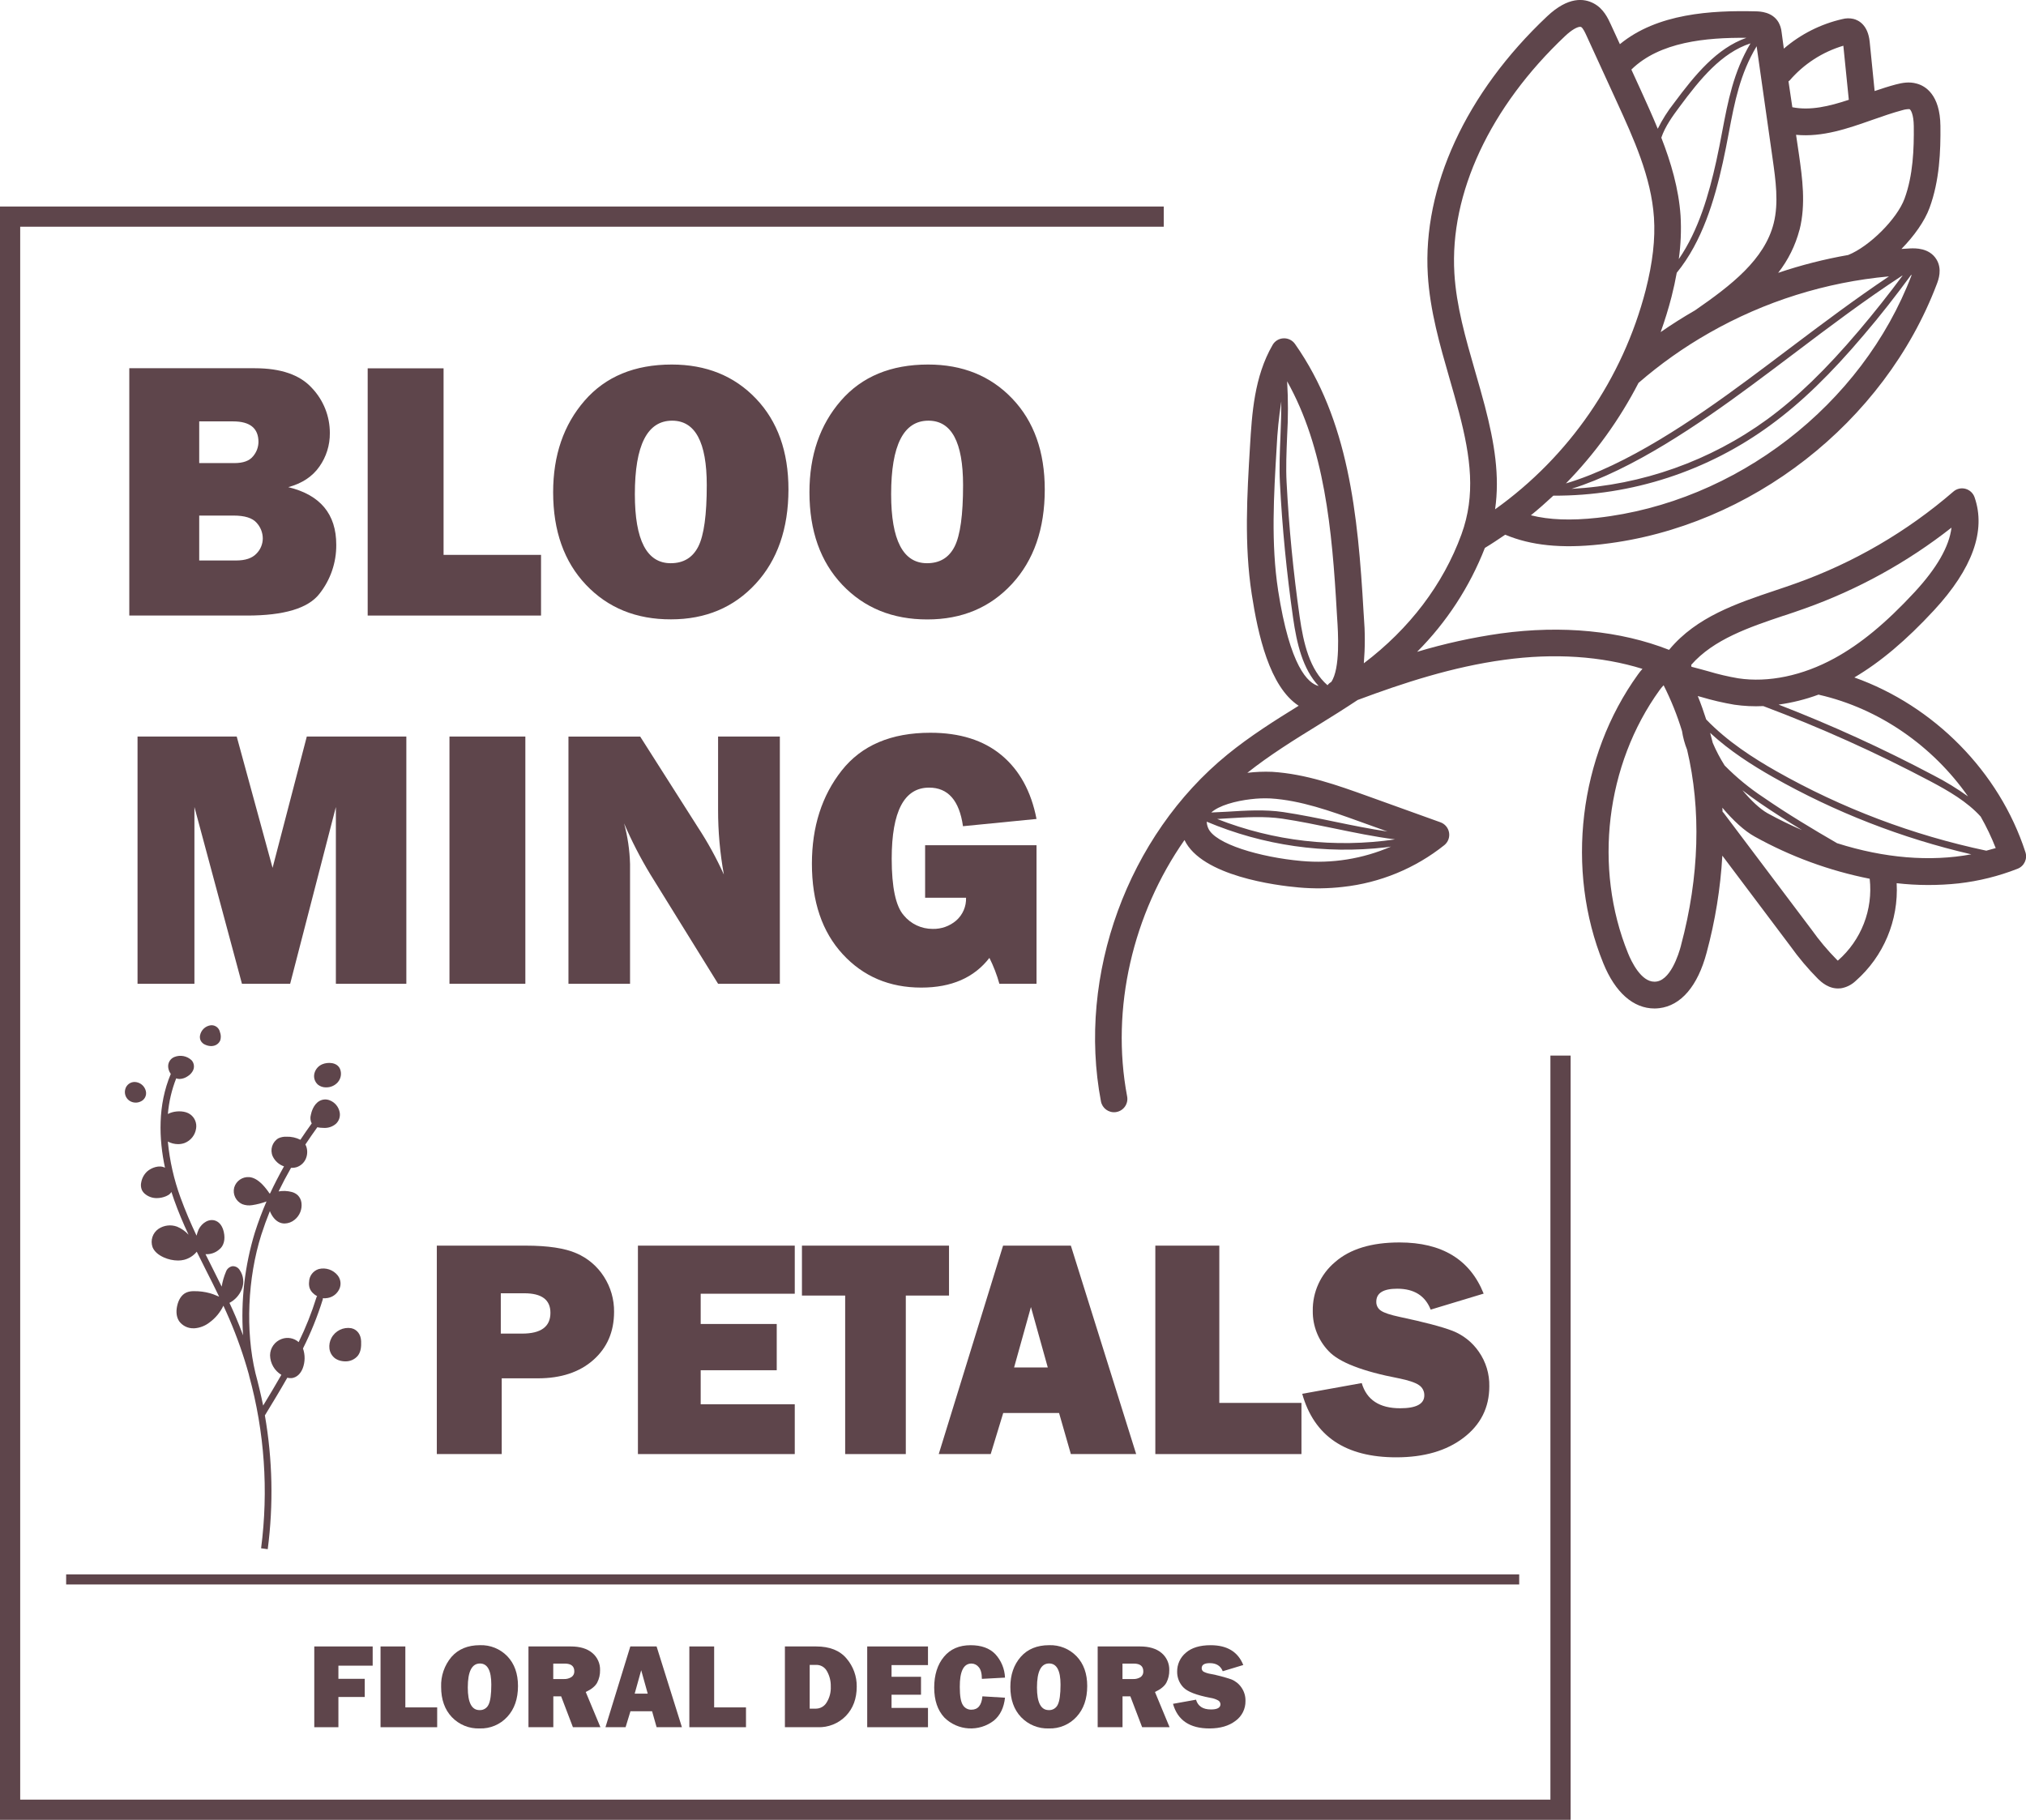
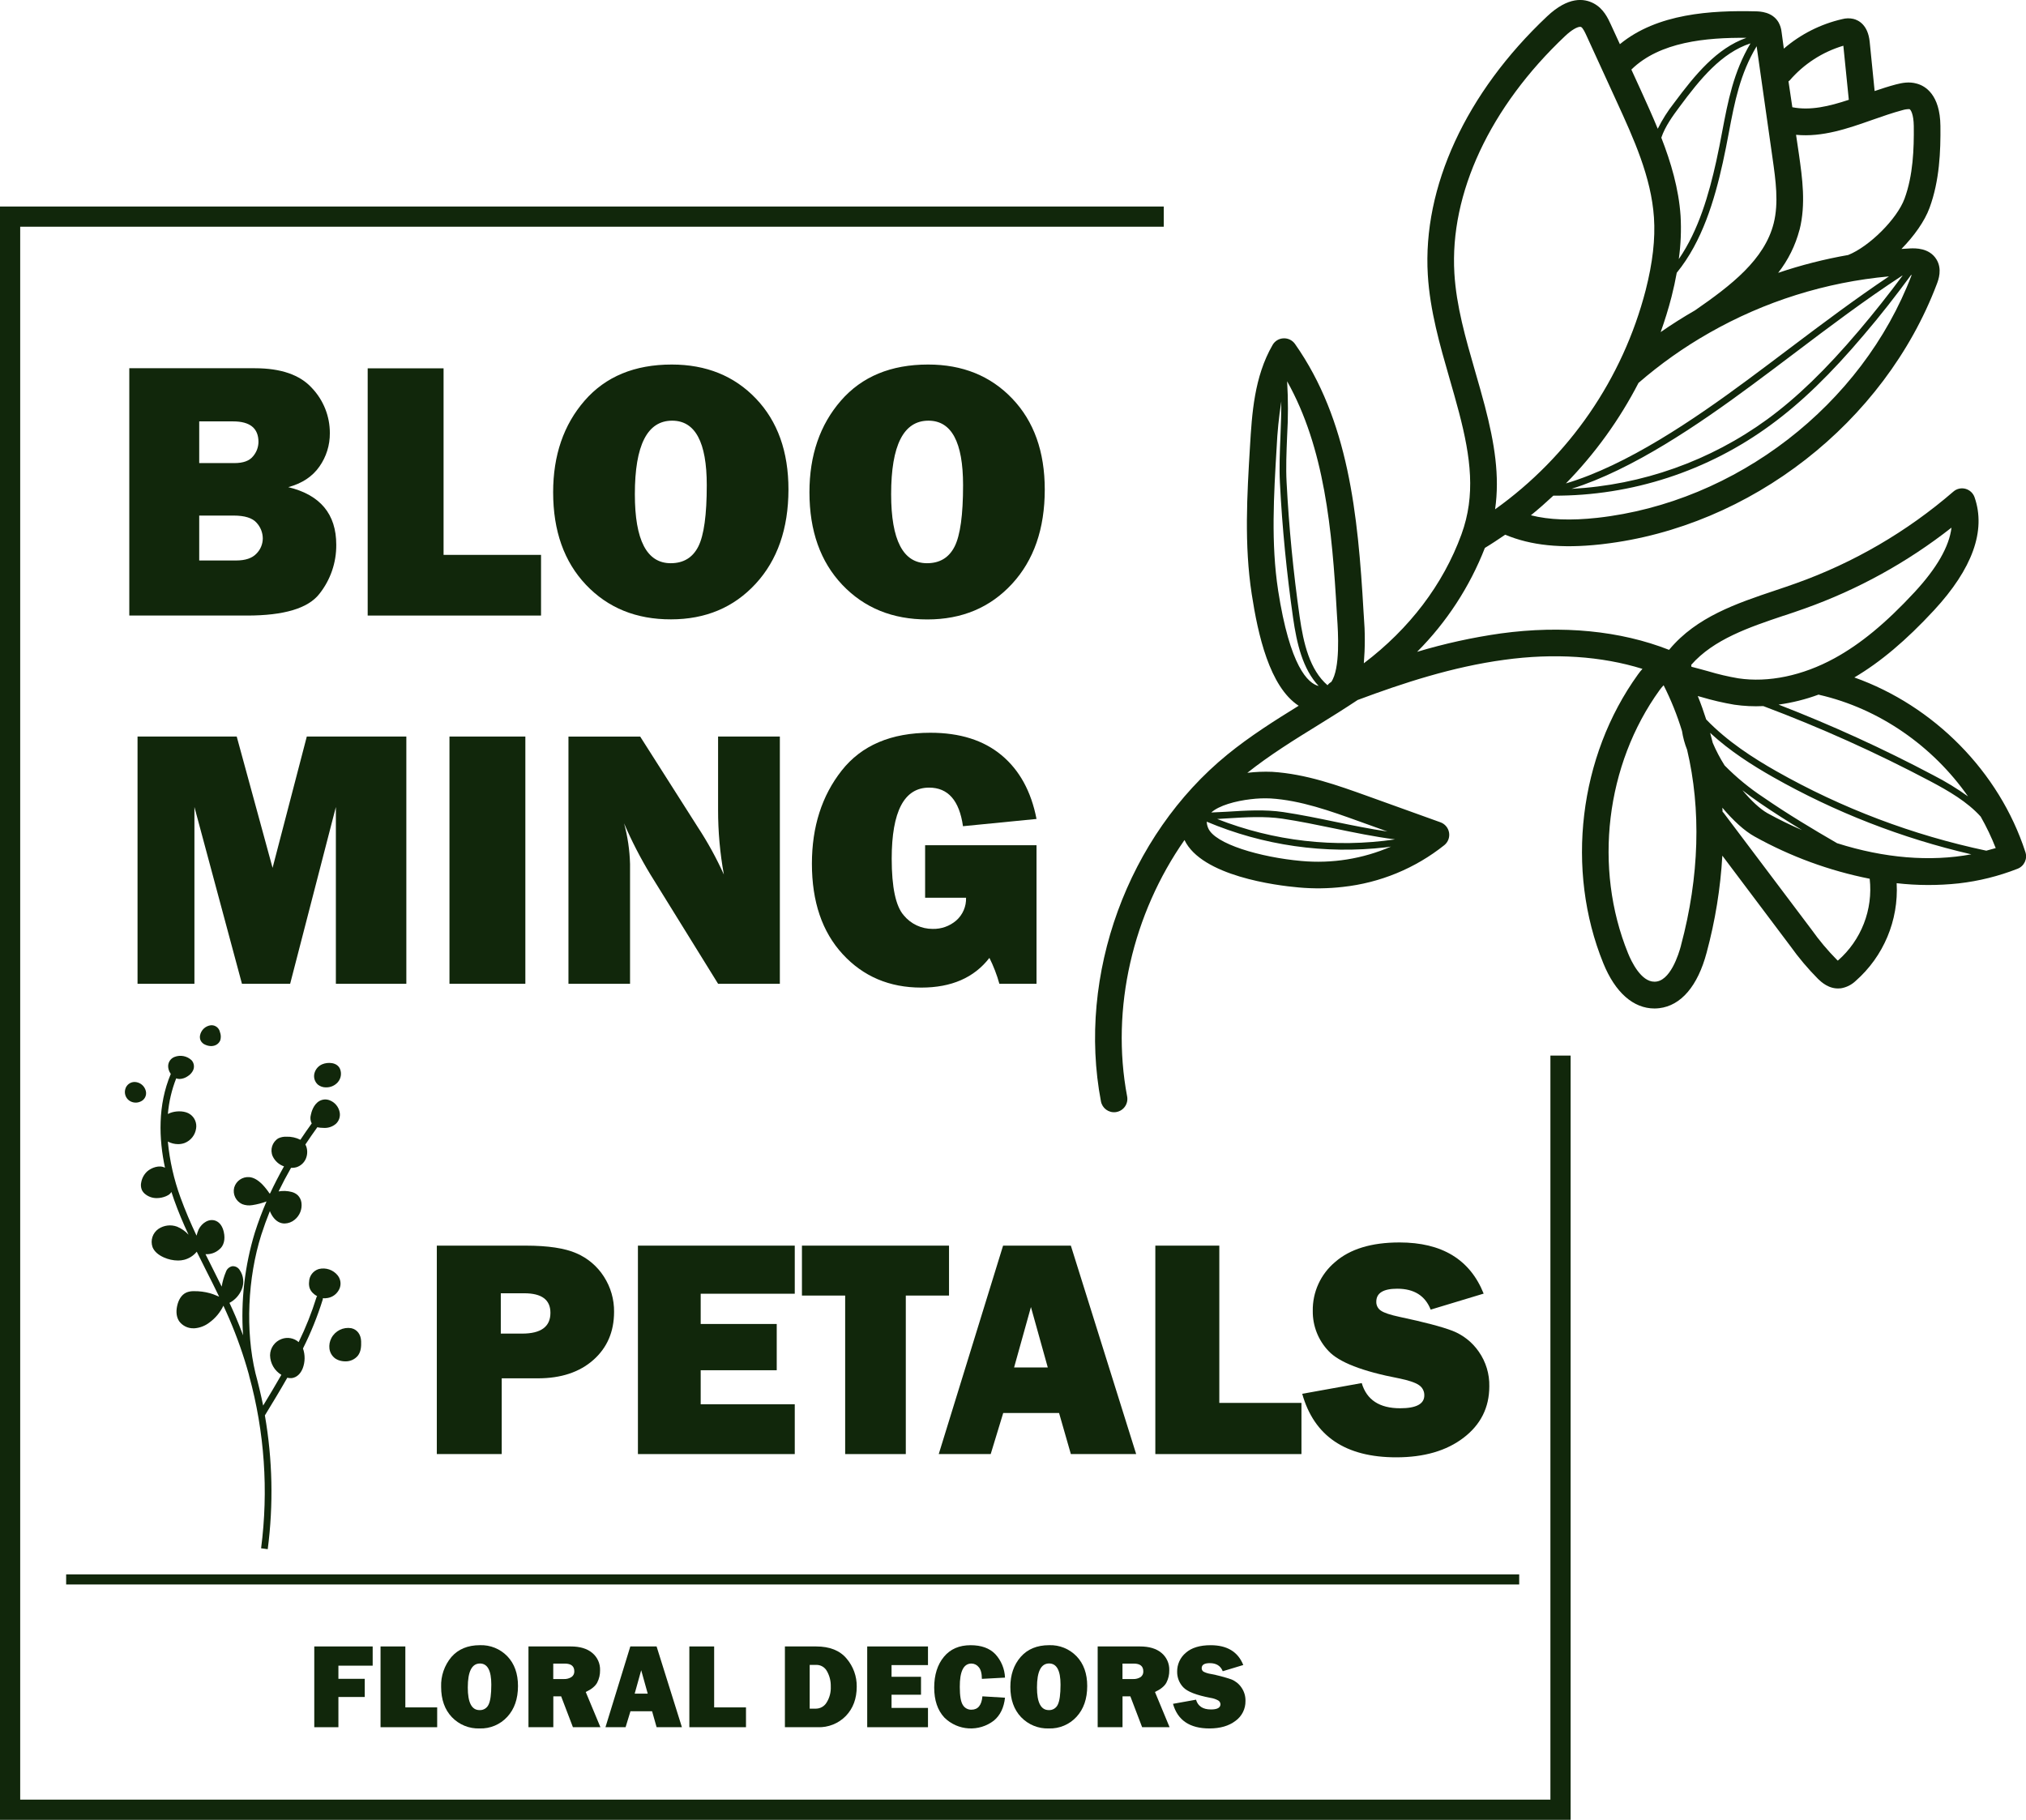
<svg xmlns="http://www.w3.org/2000/svg" viewBox="0 0 896.78 805.59">
  <defs>
-     <style>.cls-1{fill:#5E454B;}</style>
+     <style>.cls-1{fill:#11270b;}</style>
  </defs>
  <g id="Layer_2" data-name="Layer 2">
    <g id="Object">
      <path class="cls-1" d="M896.49,377.13c-11.56-35.59-40.53-64.72-75.69-77.24,11.56-6.83,22.85-16.34,35.27-29.74,17-18.39,23.08-35.22,17.95-50a5.9,5.9,0,0,0-4-3.76,5.83,5.83,0,0,0-5.39,1.23,218.85,218.85,0,0,1-69.72,40.62c-3,1.07-6,2.1-9.11,3.13-17.12,5.75-34.81,11.7-46.82,26.08l-.18.23c-21.57-8.47-47.26-11-74.54-7.27a251.35,251.35,0,0,0-37,8.14,134.27,134.27,0,0,0,30-46c3.06-1.85,6-3.82,9-5.85,11.42,4.78,24.84,6.17,42.1,4.29l1.26-.15c65.19-7.6,124.44-53.72,147.7-115.13.68-1.79,2.48-6.55-.17-10.88-3.17-5.16-9.43-4.94-11.5-4.87-1.33.06-2.64.17-4,.24,5.61-5.73,10.25-12.25,12.43-18.17,4.46-12.13,4.94-25.16,4.82-36.29C858.74,41.92,852.23,38,848.37,37c-3.27-.93-6.33-.36-9.17.38-3.14.83-6.28,1.85-9.42,2.92L827.59,18.5c-.76-7.44-4.84-9.54-7.19-10.13a10.23,10.23,0,0,0-4.95.09,60.2,60.2,0,0,0-25.86,13.07l-1-7.37a11.14,11.14,0,0,0-1.38-4.34c-2.76-4.62-8.22-4.75-10-4.8-19.72-.48-43.66.91-60.19,14.54l-4-8.7c-1.28-2.78-3.21-7-7.52-9.32s-11.32-3.16-20.72,5.72C648.89,41.09,629.66,82.79,632,121.65c.95,15.89,5.37,31.18,9.64,46,1.44,5,2.88,10,4.19,15,5.19,19.84,7.36,36.59,1.1,53.79l-.06.18c-8.1,22.16-23,41.71-43.19,57a126.91,126.91,0,0,0,0-20.82l-.13-2c-2.47-43.25-6.65-84.86-30.33-118.53a5.88,5.88,0,0,0-5.08-2.5,5.82,5.82,0,0,0-4.85,2.94c-8.15,14.1-9.13,30.48-10,44.92C552,219,550.69,241.1,554.06,263c2.75,17.89,7.86,41,20.78,49.42C564.18,319,553.29,325.88,543.32,334c-44.12,35.94-66.64,97.65-56,153.56a5.9,5.9,0,0,0,6.47,4.76l.42-.07a5.89,5.89,0,0,0,4.7-6.89c-7.38-39,2.6-80.92,25.39-113.5,7.62,15.93,40.53,20.13,50.64,21a95.13,95.13,0,0,0,19.47-.25,87.09,87.09,0,0,0,44.93-18.51A5.89,5.89,0,0,0,637.57,364L605.5,352.46c-13.48-4.84-27.41-9.85-42.39-10.79a67.88,67.88,0,0,0-11,.44c9.82-7.81,20.78-14.62,31.43-21.18,5.86-3.61,11.68-7.27,17.42-11.07,20.34-7.6,42.1-14.69,64.83-17.77,22.17-3.06,43.12-1.63,61.22,4a25.78,25.78,0,0,0-2,2.49c-26.14,36.25-32.16,86.44-15.32,127.85,5.25,12.91,13.29,20,22.65,20a20.57,20.57,0,0,0,2.09-.13c9.63-1.12,17.06-9.78,21-24.65a211.08,211.08,0,0,0,6.94-42.87l30.08,40a117.77,117.77,0,0,0,12.34,14.62c1.32,1.25,4.8,4.59,9.67,4.12l.25,0a12.38,12.38,0,0,0,6.64-3.26,53.66,53.66,0,0,0,18.18-43.29,124.45,124.45,0,0,0,27.48.08,103.57,103.57,0,0,0,26-6.46A5.91,5.91,0,0,0,896.49,377.13ZM845.9,121.74h.27C824.23,179.35,768.36,222.42,707,229.23c-11.7,1.27-21.25.92-29.37-1.13,3.42-2.77,6.72-5.68,9.93-8.68a161.29,161.29,0,0,0,96.47-31.5c13.26-9.71,26.3-22.32,41-39.7C832.34,139.69,839.27,130.78,845.9,121.74ZM842,122h.15c-6.17,8.32-12.64,16.49-19.31,24.35-14.58,17.2-27.46,29.66-40.53,39.23a161.82,161.82,0,0,1-86.71,30.82c26.93-8.44,56.18-28.42,79.57-45.72,6.43-4.75,12.7-9.48,18.9-14.16C810.09,144.4,825.31,132.92,842,122ZM693.13,214a185.17,185.17,0,0,0,32.16-44.55s.06,0,.09-.05a194.17,194.17,0,0,1,30.83-21.83,2.29,2.29,0,0,0,.27-.14l.11-.08a196.57,196.57,0,0,1,79.53-25c-15.1,10.14-29.16,20.68-43.8,31.73-6.2,4.68-12.46,9.41-18.88,14.15C749.76,185.77,720.06,206,693.13,214Zm99-178.35a50.24,50.24,0,0,1,23.8-15.41l2.42,23.94c-8.68,2.87-17,4.87-25,3.29L791.65,36A4.17,4.17,0,0,0,792.1,35.66Zm4.42,66.08c2.86-11.37,1.2-23-.26-33.31L795,59.68c11.7,1.13,22.89-2.79,33.75-6.61,4.48-1.57,9-3.15,13.43-4.33a10.25,10.25,0,0,1,3-.44c.58.17,1.87,2.29,1.93,7.53.11,10.07-.29,21.76-4.09,32.1-3.31,9-15.56,21.19-24.94,24.95a209.21,209.21,0,0,0-31,7.9A52.48,52.48,0,0,0,796.52,101.74Zm-19-81.24,7.05,49.59c1.37,9.66,2.79,19.65.5,28.76-4.05,16.07-18.75,27.43-34.84,38.56q-7.79,4.47-15.19,9.61c1.83-5.13,3.45-10.34,4.81-15.63.94-3.68,1.69-7.2,2.31-10.64,11.3-13.83,16.7-32.14,20.4-48.82,1-4.49,1.83-8.84,2.63-13.07C767.84,44.92,770.22,32.73,777.53,20.5ZM762.3,58.31c-.8,4.2-1.61,8.52-2.61,13-3.25,14.66-7.8,30.6-16.6,43.39a97.79,97.79,0,0,0,.79-19.19c-.82-12-4.26-23.63-8.52-34.57,1.71-5.06,5.11-9.68,8-13.57,9.25-12.51,18.66-24,31.47-28.17C767.32,31.85,764.87,44.73,762.3,58.31ZM773,16.75c-13.1,4.62-22.64,16.24-32,28.84A65.27,65.27,0,0,0,733.78,57c-2.41-5.87-5-11.55-7.47-17l-4.21-9.2C734.59,18.52,755.15,16.58,773,16.75ZM643.76,121c-2.12-35.37,15.77-73.68,49.08-105.11,3-2.81,5.17-3.85,6.32-4a1.24,1.24,0,0,1,.71.07c.83.44,1.84,2.66,2.38,3.84L715.58,44.9c7.53,16.45,15.32,33.46,16.52,51.38.64,9.51-.56,20-3.67,32.18a172.25,172.25,0,0,1-66.65,97c2.13-14.73-.26-29.36-4.55-45.79-1.34-5.11-2.81-10.2-4.28-15.29C648.67,149.52,644.63,135.53,643.76,121ZM576,381.13c-18.07-1.62-38.44-7.53-41.25-14.64a7.74,7.74,0,0,1-.61-2.75,157.42,157.42,0,0,0,79.29,11.35c.77-.09,1.53-.23,2.29-.33A81,81,0,0,1,576,381.13Zm-37.19-18.59c1.52-.08,3-.18,4.57-.28,8-.5,16.38-1,24.21.14,7.66,1.15,15.4,2.75,22.89,4.3,8.84,1.83,17.89,3.71,27,4.88A154,154,0,0,1,538.76,362.54Zm14.92-8.76a50.85,50.85,0,0,1,8.69-.33c13.31.83,26.44,5.55,39.13,10.12l12.58,4.52c-7.77-1.16-15.5-2.71-23.05-4.28s-15.31-3.17-23-4.32c-8.14-1.22-16.63-.69-24.84-.17-2.38.15-4.73.24-7.09.35C539.54,356.58,546.85,354.57,553.68,353.78Zm12-92.53c-3.18-20.7-1.89-42.21-.65-63a187.15,187.15,0,0,1,2.07-20.56c0,5-.16,10.16-.37,15.22-.29,6.94-.58,14.12-.24,20.71,1,20,3,40.11,5.82,59.88,1.63,11.37,4.25,22.65,11.33,30.18C579,302.51,571,295.27,565.72,261.25Zm23.54,40.63a5.58,5.58,0,0,0-1.67,1.45c-7.88-6.83-10.63-18.49-12.32-30.27-2.81-19.68-4.76-39.75-5.79-59.62-.34-6.45-.06-13.24.24-20.42a206.19,206.19,0,0,0,0-24.23c16.51,29.47,19.91,65.34,22,102.57l.13,2.1C592.3,279.81,593.32,296,589.26,301.88Zm281.87,50.69a119.5,119.5,0,0,0-15.33-9.37,639,639,0,0,0-68.55-31.29A83.85,83.85,0,0,0,805,307.47c.08,0,.14.08.23.1C831.85,313.66,855.56,330.29,871.13,352.57Zm-81.61-80c3.14-1.05,6.26-2.1,9.32-3.2a230.09,230.09,0,0,0,64.95-35.8c-1,8.37-6.51,17.94-16.38,28.6-12.66,13.66-23.93,22.95-35.46,29.25-14.11,7.71-29.23,10.86-42.57,8.85a111,111,0,0,1-13.24-3.11c-2.44-.67-4.93-1.36-7.46-2a6,6,0,0,0-.09-.85C758.51,283,774.27,277.67,789.52,272.54Zm-45.46,146c-1,3.75-4.79,16.13-11.78,16-5.89,0-10.13-8.81-11.67-12.61-15.34-37.74-9.87-83.47,14-116.51a22.19,22.19,0,0,1,1.76-2.1,127.93,127.93,0,0,1,8.13,20.23,37.77,37.77,0,0,0,2.26,8.32C753,358.16,752.25,388,744.06,418.53Zm69.45,6.7c-.15-.13-.33-.28-.53-.48a107.78,107.78,0,0,1-11.07-13.19l-39.08-51.89c-.1-.13-.25-.2-.36-.32,0-.61-.07-1.23-.1-1.84,4.71,5.6,9.74,10.27,14.28,12.77A174.48,174.48,0,0,0,827.59,389,41.84,41.84,0,0,1,813.51,425.23Zm-42.32-75.51c2.54,2,5.12,3.87,7.7,5.65,6.11,4.21,12.41,8.19,18.76,12.06-5.12-2.21-10.22-4.69-15.31-7.49C779,358.09,775,354.3,771.19,349.72Zm42.09,23.58c-11.08-6.41-22.15-13.07-32.71-20.35a106.21,106.21,0,0,1-17.2-14.14,70.13,70.13,0,0,1-5.25-10c-.37-1.49-.76-3-1.16-4.43,8.84,8.16,18.93,14.51,27.79,19.54a327.91,327.91,0,0,0,87.8,34.23C854.34,381.57,834,379.88,813.28,373.3Zm66,3.25a324.76,324.76,0,0,1-93.07-35.24c-10-5.68-21.59-13.07-31-22.87-1.13-3.51-2.35-7-3.73-10.36l1.53.42a123.43,123.43,0,0,0,14.63,3.41,66.87,66.87,0,0,0,12.86.62,638.41,638.41,0,0,1,73.93,33.27c8.14,4.32,16.36,9.08,22.29,15.66a107.79,107.79,0,0,1,6.65,13.93C882,375.82,880.64,376.18,879.28,376.55Z" />
      <rect class="cls-1" x="29.28" y="696.94" width="643.17" height="4.47" />
      <path class="cls-1" d="M144.25,574.67a6.91,6.91,0,0,0,5.49-3.22,5.8,5.8,0,0,0-.24-6.83,8.21,8.21,0,0,0-8.37-2.86,6.06,6.06,0,0,0-4.31,5.66,6.55,6.55,0,0,0,.24,2.78,5.77,5.77,0,0,0,1.39,2.16,7.73,7.73,0,0,0,1.94,1.43,1.32,1.32,0,0,0-.33.56,139.09,139.09,0,0,1-7.86,19.77,7.45,7.45,0,0,0-7.53-1.39,7.75,7.75,0,0,0-5.13,7.22,10.36,10.36,0,0,0,5,8.66c-2.62,4.6-5.34,9.12-8.06,13.6Q115,615,113.07,607.86c-4.47-18.69-3.48-42.11,2.59-61.26q1.68-5.25,3.8-10.48c.09.23.16.45.27.67,1.17,2.5,2.82,4.1,4.77,4.63a5.67,5.67,0,0,0,1.48.19,7.14,7.14,0,0,0,4.45-1.67,8.28,8.28,0,0,0,3-7.55,5.77,5.77,0,0,0-1.64-3.31,6.34,6.34,0,0,0-2.64-1.42,13.5,13.5,0,0,0-5.84-.25q2.52-5.2,5.51-10.43l.4,0a7.11,7.11,0,0,0,1.94-.26,6.77,6.77,0,0,0,4.08-3.49,7.6,7.6,0,0,0,.49-5.2,5.27,5.27,0,0,0-.56-1.38q2.52-3.81,5.3-7.66a8.88,8.88,0,0,0,1.42.23,13.66,13.66,0,0,0,1.4.07,7.55,7.55,0,0,0,5.41-1.82,5.52,5.52,0,0,0,1.63-5.21,7.09,7.09,0,0,0-4.34-5.16,5.29,5.29,0,0,0-4.56.26c-2.75,1.54-3.63,5.09-3.83,6.14h0a5.16,5.16,0,0,0,.36,3.78l0,.06q-2.61,3.61-5,7.21a12.65,12.65,0,0,0-6.13-1.36h0a7.7,7.7,0,0,0-3.64.72,6.32,6.32,0,0,0-2.48,7.95,8.61,8.61,0,0,0,5,4.46q-3.37,6-6.14,11.93h0l-.26.08a28.8,28.8,0,0,0-3.17-4h0c-2-2-3.84-3.07-5.78-3.25a6.43,6.43,0,0,0-6.7,4.62,6.36,6.36,0,0,0,3.55,7.34,8.42,8.42,0,0,0,4.48.44,31.64,31.64,0,0,0,6.28-1.63,146.28,146.28,0,0,0-5.17,13.78,126.46,126.46,0,0,0-5.21,45.49c-1.06-2.84-2.17-5.67-3.37-8.47-.85-2-1.74-3.94-2.65-5.9a11.76,11.76,0,0,0,5.43-6,9,9,0,0,0-.87-8.49,3.56,3.56,0,0,0-3.24-1.75,3.72,3.72,0,0,0-2.88,2.48,27.94,27.94,0,0,0-1.88,6.56c-1.43-2.92-2.88-5.82-4.32-8.67q-1.42-2.82-2.85-5.69a8.38,8.38,0,0,0,6.1-2.1c2-1.55,2.75-4.44,2-7.71-.55-2.47-1.74-4.17-3.45-4.91-3-1.29-6.25.89-7.67,3.74A17.32,17.32,0,0,0,87,547c-2.6-5.51-5-11.11-7.08-16.81a100,100,0,0,1-5.63-24.86,9.62,9.62,0,0,0,4.53,1.15,8.42,8.42,0,0,0,2.92-.51,8.12,8.12,0,0,0,5.06-6.41,6.4,6.4,0,0,0-2.59-6.26c-2.15-1.57-5.59-1.59-8-.92a9.29,9.29,0,0,0-1.9.75A55.56,55.56,0,0,1,78,477.36a4.15,4.15,0,0,0,1.45.28,6.76,6.76,0,0,0,3.76-1.31,6.08,6.08,0,0,0,1.94-1.95,4.11,4.11,0,0,0-.31-5,7.2,7.2,0,0,0-7.6-1.5,4.39,4.39,0,0,0-2.78,4.61,5.84,5.84,0,0,0,.88,2.51c.08.14.17.26.26.39-5.85,13.86-5.29,28.75-2.57,41.54-2.55-1.39-6.11.06-7.84,1.59a8.68,8.68,0,0,0-2.65,4.72,5.6,5.6,0,0,0,.25,3.51,5.29,5.29,0,0,0,1.29,1.69,8,8,0,0,0,5.39,1.93,10.62,10.62,0,0,0,4-.83,5.62,5.62,0,0,0,1.85-1.16,4.34,4.34,0,0,0,.56-.72c.39,1.23.8,2.42,1.21,3.57,1.86,5.21,4,10.32,6.37,15.34a14.4,14.4,0,0,0-5.1-3.57h0a9.13,9.13,0,0,0-8.22,1,7,7,0,0,0-2.61,8.1c.76,1.86,2.45,3.39,5,4.53A15.58,15.58,0,0,0,78.8,558a10.83,10.83,0,0,0,2.69-.32,10.55,10.55,0,0,0,5.6-3.59q2.05,4.15,4.11,8.23C93.13,566.14,95.09,570,97,574c-.42-.16-.84-.33-1.28-.52a21.15,21.15,0,0,0-2.77-1,25.29,25.29,0,0,0-7.17-.91,8.26,8.26,0,0,0-3.19.55c-2.48,1.06-3.59,3.61-4.08,5.57s-.76,4.78.75,7.13A7.67,7.67,0,0,0,85.71,588h.37a12.3,12.3,0,0,0,6.66-2.59A19.63,19.63,0,0,0,98.89,578c.91,2,1.8,3.93,2.64,5.9a193.52,193.52,0,0,1,8.66,24.67c0,.12,0,.24.08.35s0,.05,0,.08a193.82,193.82,0,0,1,5.3,76.39l2.94.39a197,197,0,0,0-1.27-59.24l.09-.11c3.31-5.44,6.65-10.94,9.85-16.56a5.13,5.13,0,0,0,1.32.19,5.66,5.66,0,0,0,.6,0c2.19-.28,3.94-1.85,4.93-4.42a12.85,12.85,0,0,0,.08-8.71,143.55,143.55,0,0,0,8.75-21.67,1.24,1.24,0,0,0,.05-.6,7.59,7.59,0,0,0,.95.07Z" />
      <path class="cls-1" d="M148.35,601.33a7.27,7.27,0,0,0,2.94,1.17,8.89,8.89,0,0,0,1.53.14,7,7,0,0,0,5.55-2.47c1.48-1.89,1.54-4.28,1.48-6.38-.09-3-1.7-5.23-4.33-5.83a8.37,8.37,0,0,0-8.82,4.34,8,8,0,0,0-.88,4.7A6.36,6.36,0,0,0,148.35,601.33Z" />
      <path class="cls-1" d="M55.45,482.16a4.67,4.67,0,0,0,1.62,4.94,4.89,4.89,0,0,0,3,1,5.06,5.06,0,0,0,2.08-.45,4,4,0,0,0,2.4-4.69,5.26,5.26,0,0,0-4.89-4A4.25,4.25,0,0,0,55.45,482.16Z" />
      <path class="cls-1" d="M91,462.54a6.36,6.36,0,0,0,2.44.53,4.59,4.59,0,0,0,1-.1,4.09,4.09,0,0,0,3.07-2.48,5.65,5.65,0,0,0-.16-3.64,3.78,3.78,0,0,0-3.95-3,5.57,5.57,0,0,0-4.87,4.57,3.75,3.75,0,0,0,.31,2.26A4,4,0,0,0,91,462.54Z" />
      <path class="cls-1" d="M140.79,480.2a5.58,5.58,0,0,0,3.28,1.15h.33a6.72,6.72,0,0,0,5.08-2.23,5.7,5.7,0,0,0,1-6c-1.38-3-5.48-3-7.83-2a5.94,5.94,0,0,0-3.43,3.86A5,5,0,0,0,140.79,480.2Z" />
      <polygon class="cls-1" points="686.27 796.65 8.94 796.65 8.94 100.36 515.12 100.36 515.12 91.42 0 91.42 0 805.59 695.21 805.59 695.21 467.28 686.27 467.28 686.27 796.65" />
      <path class="cls-1" d="M141.38,206.54A25.25,25.25,0,0,0,146,191.75a28.85,28.85,0,0,0-7.94-20q-7.94-8.74-25.25-8.74H57.23V272.49h52.12q24.53,0,32-9.58a34.42,34.42,0,0,0,7.49-21.77q0-20.37-21.24-25.49Q136.76,213.16,141.38,206.54Zm-53.2-20h15q11.24,0,11.23,9.14A9.92,9.92,0,0,1,112,202q-2.4,3-8.26,3H88.18Zm25.3,58.57c-1.9,2-4.88,3-8.94,3H88.18V228.23h15.23q7.38,0,10.15,3.17a10.33,10.33,0,0,1,2.76,6.94A9.62,9.62,0,0,1,113.48,245.11Z" />
      <polygon class="cls-1" points="162.75 163.05 162.75 272.49 239.48 272.49 239.48 245.63 196.34 245.63 196.34 163.05 162.75 163.05" />
      <path class="cls-1" d="M297.36,161.37q-24.69,0-38.6,16t-13.92,40.53q0,25.67,14.56,41T297,274.17q22.93,0,37.44-15.71T349,216.69q0-25.18-14.4-40.25T297.36,161.37Zm11.75,80.53q-3.74,7.42-12.23,7.42-15.87,0-15.87-30.55,0-32.55,16.51-32.55,15.32,0,15.32,28.54Q312.84,234.49,309.11,241.9Z" />
      <path class="cls-1" d="M448.05,176.44q-14.39-15.08-37.24-15.07-24.69,0-38.6,16t-13.92,40.53q0,25.67,14.56,41t37.64,15.31q22.93,0,37.44-15.71t14.52-41.77Q462.45,191.51,448.05,176.44ZM422.56,241.9q-3.74,7.42-12.23,7.42-15.87,0-15.88-30.55,0-32.55,16.52-32.55,15.31,0,15.32,28.54Q426.29,234.49,422.56,241.9Z" />
      <polygon class="cls-1" points="120.65 384.18 104.78 326.05 60.88 326.05 60.88 435.5 86.06 435.5 86.06 357.24 107.1 435.5 128.43 435.5 148.67 357.24 148.67 435.5 179.86 435.5 179.86 326.05 135.8 326.05 120.65 384.18" />
      <rect class="cls-1" x="198.95" y="326.05" width="33.59" height="109.44" />
      <path class="cls-1" d="M317.85,435.49h27.34V326.05H317.85v32.39a159.35,159.35,0,0,0,2.56,28.71,153.38,153.38,0,0,0-11.54-21l-25.5-40.09H251.62V435.49h27.26v-53a76.27,76.27,0,0,0-2.64-18,183.54,183.54,0,0,0,11.64,22.6Z" />
      <path class="cls-1" d="M411.25,348.66q12.58,0,15,17.08l32.55-3.21q-3.54-18.27-15.48-28.22t-31.51-9.94q-26.06,0-39.24,16.72t-13.19,41.25q0,25.25,13.63,40.05t34.79,14.79q20,0,30.15-13.15a64.34,64.34,0,0,1,4.41,11.46H458.8V374.16H409.49v23.25h18.12a12.83,12.83,0,0,1-4.37,10.1,15.38,15.38,0,0,1-10.38,3.69A16.45,16.45,0,0,1,400,405.15q-5.29-6.06-5.3-25.06Q394.73,348.67,411.25,348.66Z" />
      <path class="cls-1" d="M193.35,551.41v92.27h28.73V610.15h16q15.35,0,24.53-8.11t9.2-21.29a28.18,28.18,0,0,0-4.5-15.62,27.16,27.16,0,0,0-12.17-10.34q-7.66-3.37-22.4-3.38Zm50.29,29.74q0,9.2-12.51,9.2h-9.46V572.5h10.41Q243.65,572.5,243.64,581.15Z" />
      <polygon class="cls-1" points="351.79 572.7 351.79 551.41 282.37 551.41 282.37 643.68 351.79 643.68 351.79 621.64 310.15 621.64 310.15 606.57 343.81 606.57 343.81 586.09 310.15 586.09 310.15 572.7 351.79 572.7" />
      <polygon class="cls-1" points="354.97 573.51 374.1 573.51 374.1 643.68 400.94 643.68 400.94 573.51 420.07 573.51 420.07 551.41 354.97 551.41 354.97 573.51" />
      <path class="cls-1" d="M444,551.41l-28.48,92.27h23l5.54-18.18h24.72L474,643.68h28.91L474,551.41Zm4.87,53.94,7.46-26.76,7.46,26.76Z" />
      <polygon class="cls-1" points="511.39 551.41 511.39 643.68 576.07 643.68 576.07 621.03 539.71 621.03 539.71 551.41 511.39 551.41" />
      <path class="cls-1" d="M619.75,623.4q-13.72,0-17-11.15L576.41,617q7.92,28.13,41.64,28.12,18.47,0,29.81-8.69t11.36-22.7a25.81,25.81,0,0,0-4.66-15.39,25.39,25.39,0,0,0-11.63-9.22q-7-2.69-23.52-6.19c-4-.86-6.72-1.76-8.11-2.7a4.55,4.55,0,0,1-2.1-4q0-5.75,9.26-5.75,11.16,0,14.81,9.26l23.45-7.09Q647.66,550,619.48,550q-18.6,0-28.5,8.66a27.62,27.62,0,0,0-9.9,21.7A25.26,25.26,0,0,0,588,598q6.9,7.5,31.17,12.15,6.35,1.29,8.82,2.94a5.28,5.28,0,0,1,2.46,4.63Q630.42,623.41,619.75,623.4Z" />
      <polygon class="cls-1" points="164.96 737.35 164.96 728.84 139.11 728.84 139.11 764.59 149.79 764.59 149.79 751.21 161.45 751.21 161.45 743.17 149.79 743.17 149.79 737.35 164.96 737.35" />
      <polygon class="cls-1" points="168.44 728.84 168.44 764.59 193.51 764.59 193.51 755.82 179.42 755.82 179.42 728.84 168.44 728.84" />
      <path class="cls-1" d="M199.81,733.51a19.47,19.47,0,0,0-4.55,13.24q0,8.38,4.76,13.39a16.19,16.19,0,0,0,12.29,5A15.89,15.89,0,0,0,224.54,760q4.74-5.14,4.74-13.65,0-8.22-4.7-13.15a16.06,16.06,0,0,0-12.16-4.92Q204.35,728.29,199.81,733.51Zm17.66,12.22c0,4.3-.4,7.25-1.22,8.87a4.15,4.15,0,0,1-4,2.42q-5.19,0-5.19-10,0-10.63,5.4-10.63Q217.47,736.41,217.47,745.73Z" />
      <path class="cls-1" d="M264.35,744.83a11.46,11.46,0,0,0,1.26-5.46,9.52,9.52,0,0,0-3.42-7.64q-3.42-2.9-9.6-2.89H233.92v35.75h11V750.92h3.46l5.22,13.67h12.17L259.27,749Q263.1,747.2,264.35,744.83Zm-11.44-2.42a5.83,5.83,0,0,1-3.33.86h-4.69v-6.84H250q4.22,0,4.21,3.44A2.89,2.89,0,0,1,252.91,742.41Z" />
      <path class="cls-1" d="M268,764.59h8.91l2.15-7.05h9.58l2,7.05h11.2l-11.21-35.75H279Zm15.82-25.22,2.89,10.37h-5.78Z" />
      <polygon class="cls-1" points="305.13 728.84 305.13 764.59 330.2 764.59 330.2 755.82 316.11 755.82 316.11 728.84 305.13 728.84" />
      <path class="cls-1" d="M361.26,728.84H347.43v35.75h14.51a16.51,16.51,0,0,0,12.48-5q4.8-5,4.8-13a18.69,18.69,0,0,0-4.47-12.36Q370.27,728.84,361.26,728.84Zm4.59,24.88a5.5,5.5,0,0,1-4.59,2.65H358.4V737h2.86a5.26,5.26,0,0,1,4.8,2.83,13,13,0,0,1,1.67,6.73A12.23,12.23,0,0,1,365.85,753.72Z" />
      <polygon class="cls-1" points="410.76 737.09 410.76 728.84 383.86 728.84 383.86 764.59 410.76 764.59 410.76 756.05 394.63 756.05 394.63 750.21 407.67 750.21 407.67 742.27 394.63 742.27 394.63 737.09 410.76 737.09" />
      <path class="cls-1" d="M430,736.41a4.14,4.14,0,0,1,3.23,1.6q1.38,1.59,1.38,5.18l10.24-.55a16.24,16.24,0,0,0-4.31-10.42q-3.81-3.93-10.91-3.93-7.59,0-11.84,5.16T413.51,747q0,8.47,4.48,13.3a16.67,16.67,0,0,0,22,1.31c2.77-2.34,4.38-5.7,4.86-10.08l-10-.61q-.52,5.92-4.88,5.92a4.27,4.27,0,0,1-3.78-2.09c-.9-1.4-1.35-4-1.35-7.94Q424.77,736.41,430,736.41Z" />
      <path class="cls-1" d="M451.76,733.51q-4.54,5.24-4.54,13.24,0,8.38,4.75,13.39a16.22,16.22,0,0,0,12.3,5A15.9,15.9,0,0,0,476.5,760q4.74-5.14,4.74-13.65,0-8.22-4.7-13.15a16.09,16.09,0,0,0-12.17-4.92Q456.3,728.29,451.76,733.51Zm17.67,12.22c0,4.3-.41,7.25-1.22,8.87a4.16,4.16,0,0,1-4,2.42Q459,757,459,747q0-10.63,5.39-10.63Q469.43,736.41,469.43,745.73Z" />
      <path class="cls-1" d="M516.31,744.83a11.45,11.45,0,0,0,1.25-5.46,9.54,9.54,0,0,0-3.41-7.64q-3.42-2.9-9.6-2.89H485.87v35.75h11V750.92h3.46l5.22,13.67H517.7L511.23,749Q515.05,747.2,516.31,744.83Zm-11.45-2.42a5.82,5.82,0,0,1-3.32.86h-4.69v-6.84h5q4.22,0,4.22,3.44A2.9,2.9,0,0,1,504.86,742.41Z" />
      <path class="cls-1" d="M536,756.73q-5.33,0-6.6-4.32l-10.19,1.83q3.06,10.9,16.13,10.9,7.15,0,11.55-3.37a10.57,10.57,0,0,0,4.4-8.79,9.93,9.93,0,0,0-1.81-6,9.81,9.81,0,0,0-4.5-3.58,68.42,68.42,0,0,0-9.11-2.4,10.11,10.11,0,0,1-3.15-1,1.78,1.78,0,0,1-.81-1.55c0-1.48,1.2-2.22,3.59-2.22q4.32,0,5.73,3.58l9.09-2.75q-3.51-8.77-14.43-8.77-7.2,0-11,3.35a10.71,10.71,0,0,0-3.84,8.41,9.8,9.8,0,0,0,2.68,6.84q2.67,2.91,12.07,4.71a10.24,10.24,0,0,1,3.42,1.14,2,2,0,0,1,1,1.79Q540.11,756.74,536,756.73Z" />
    </g>
  </g>
</svg>
